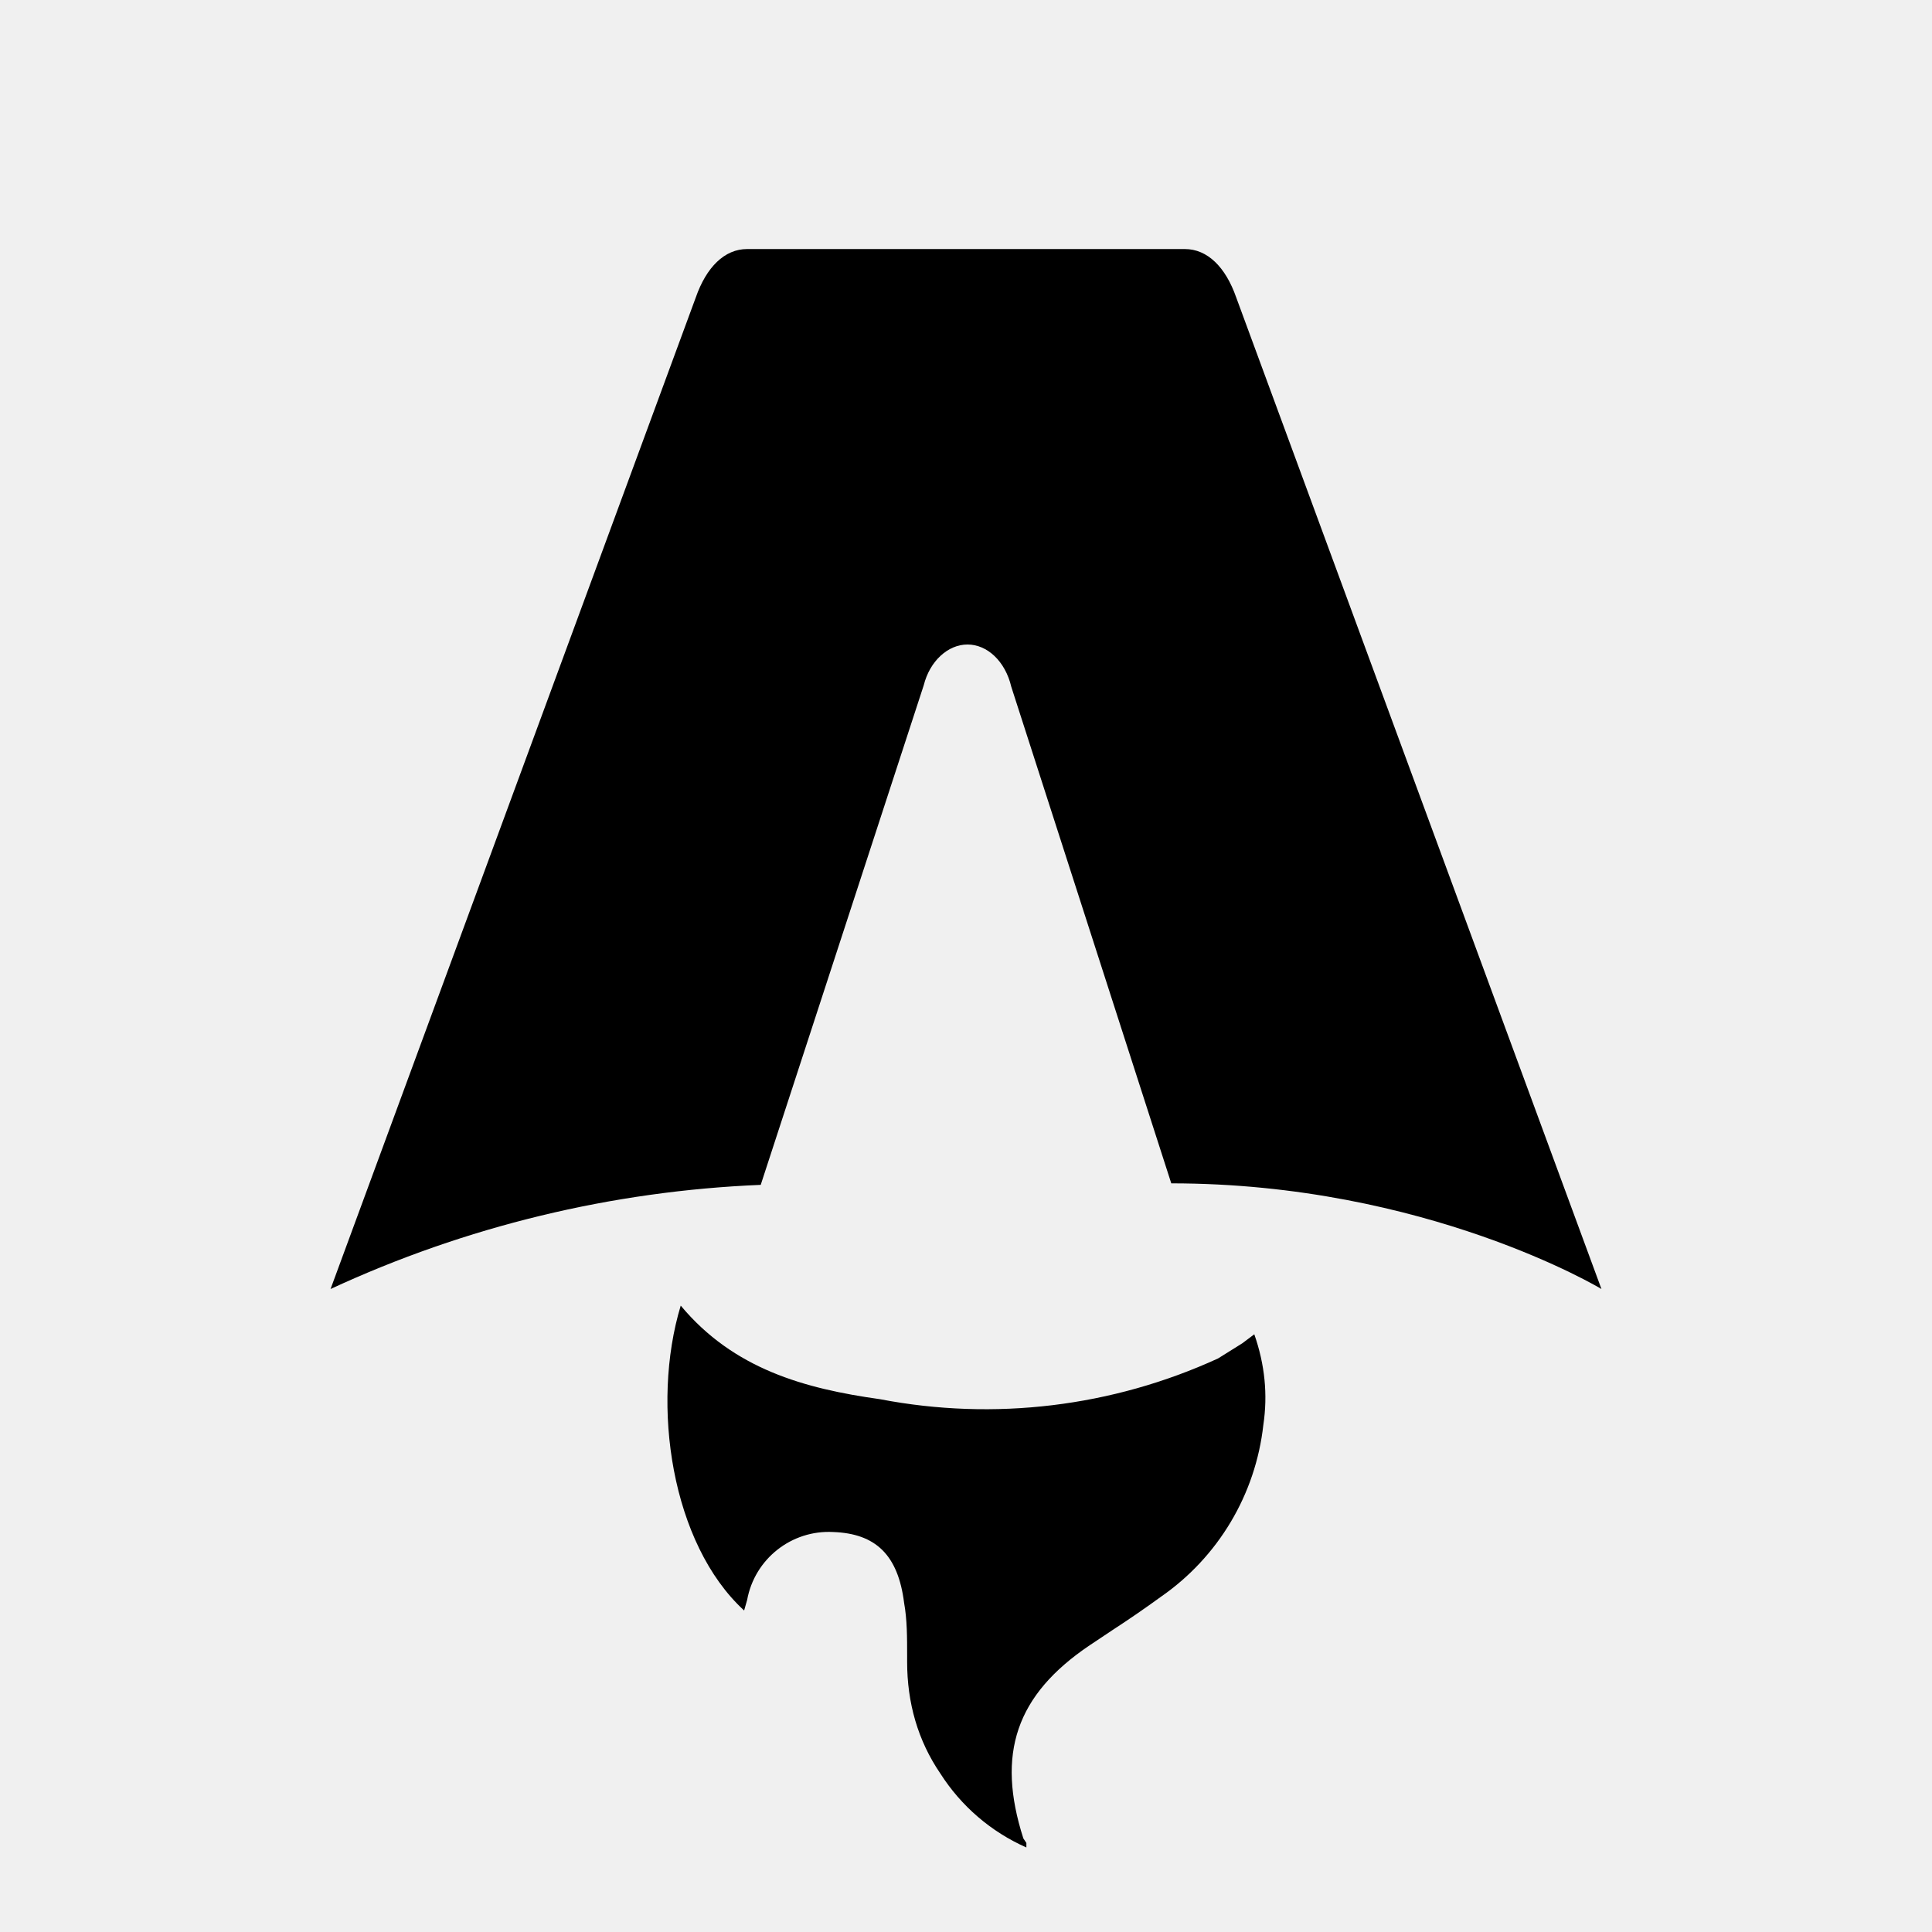
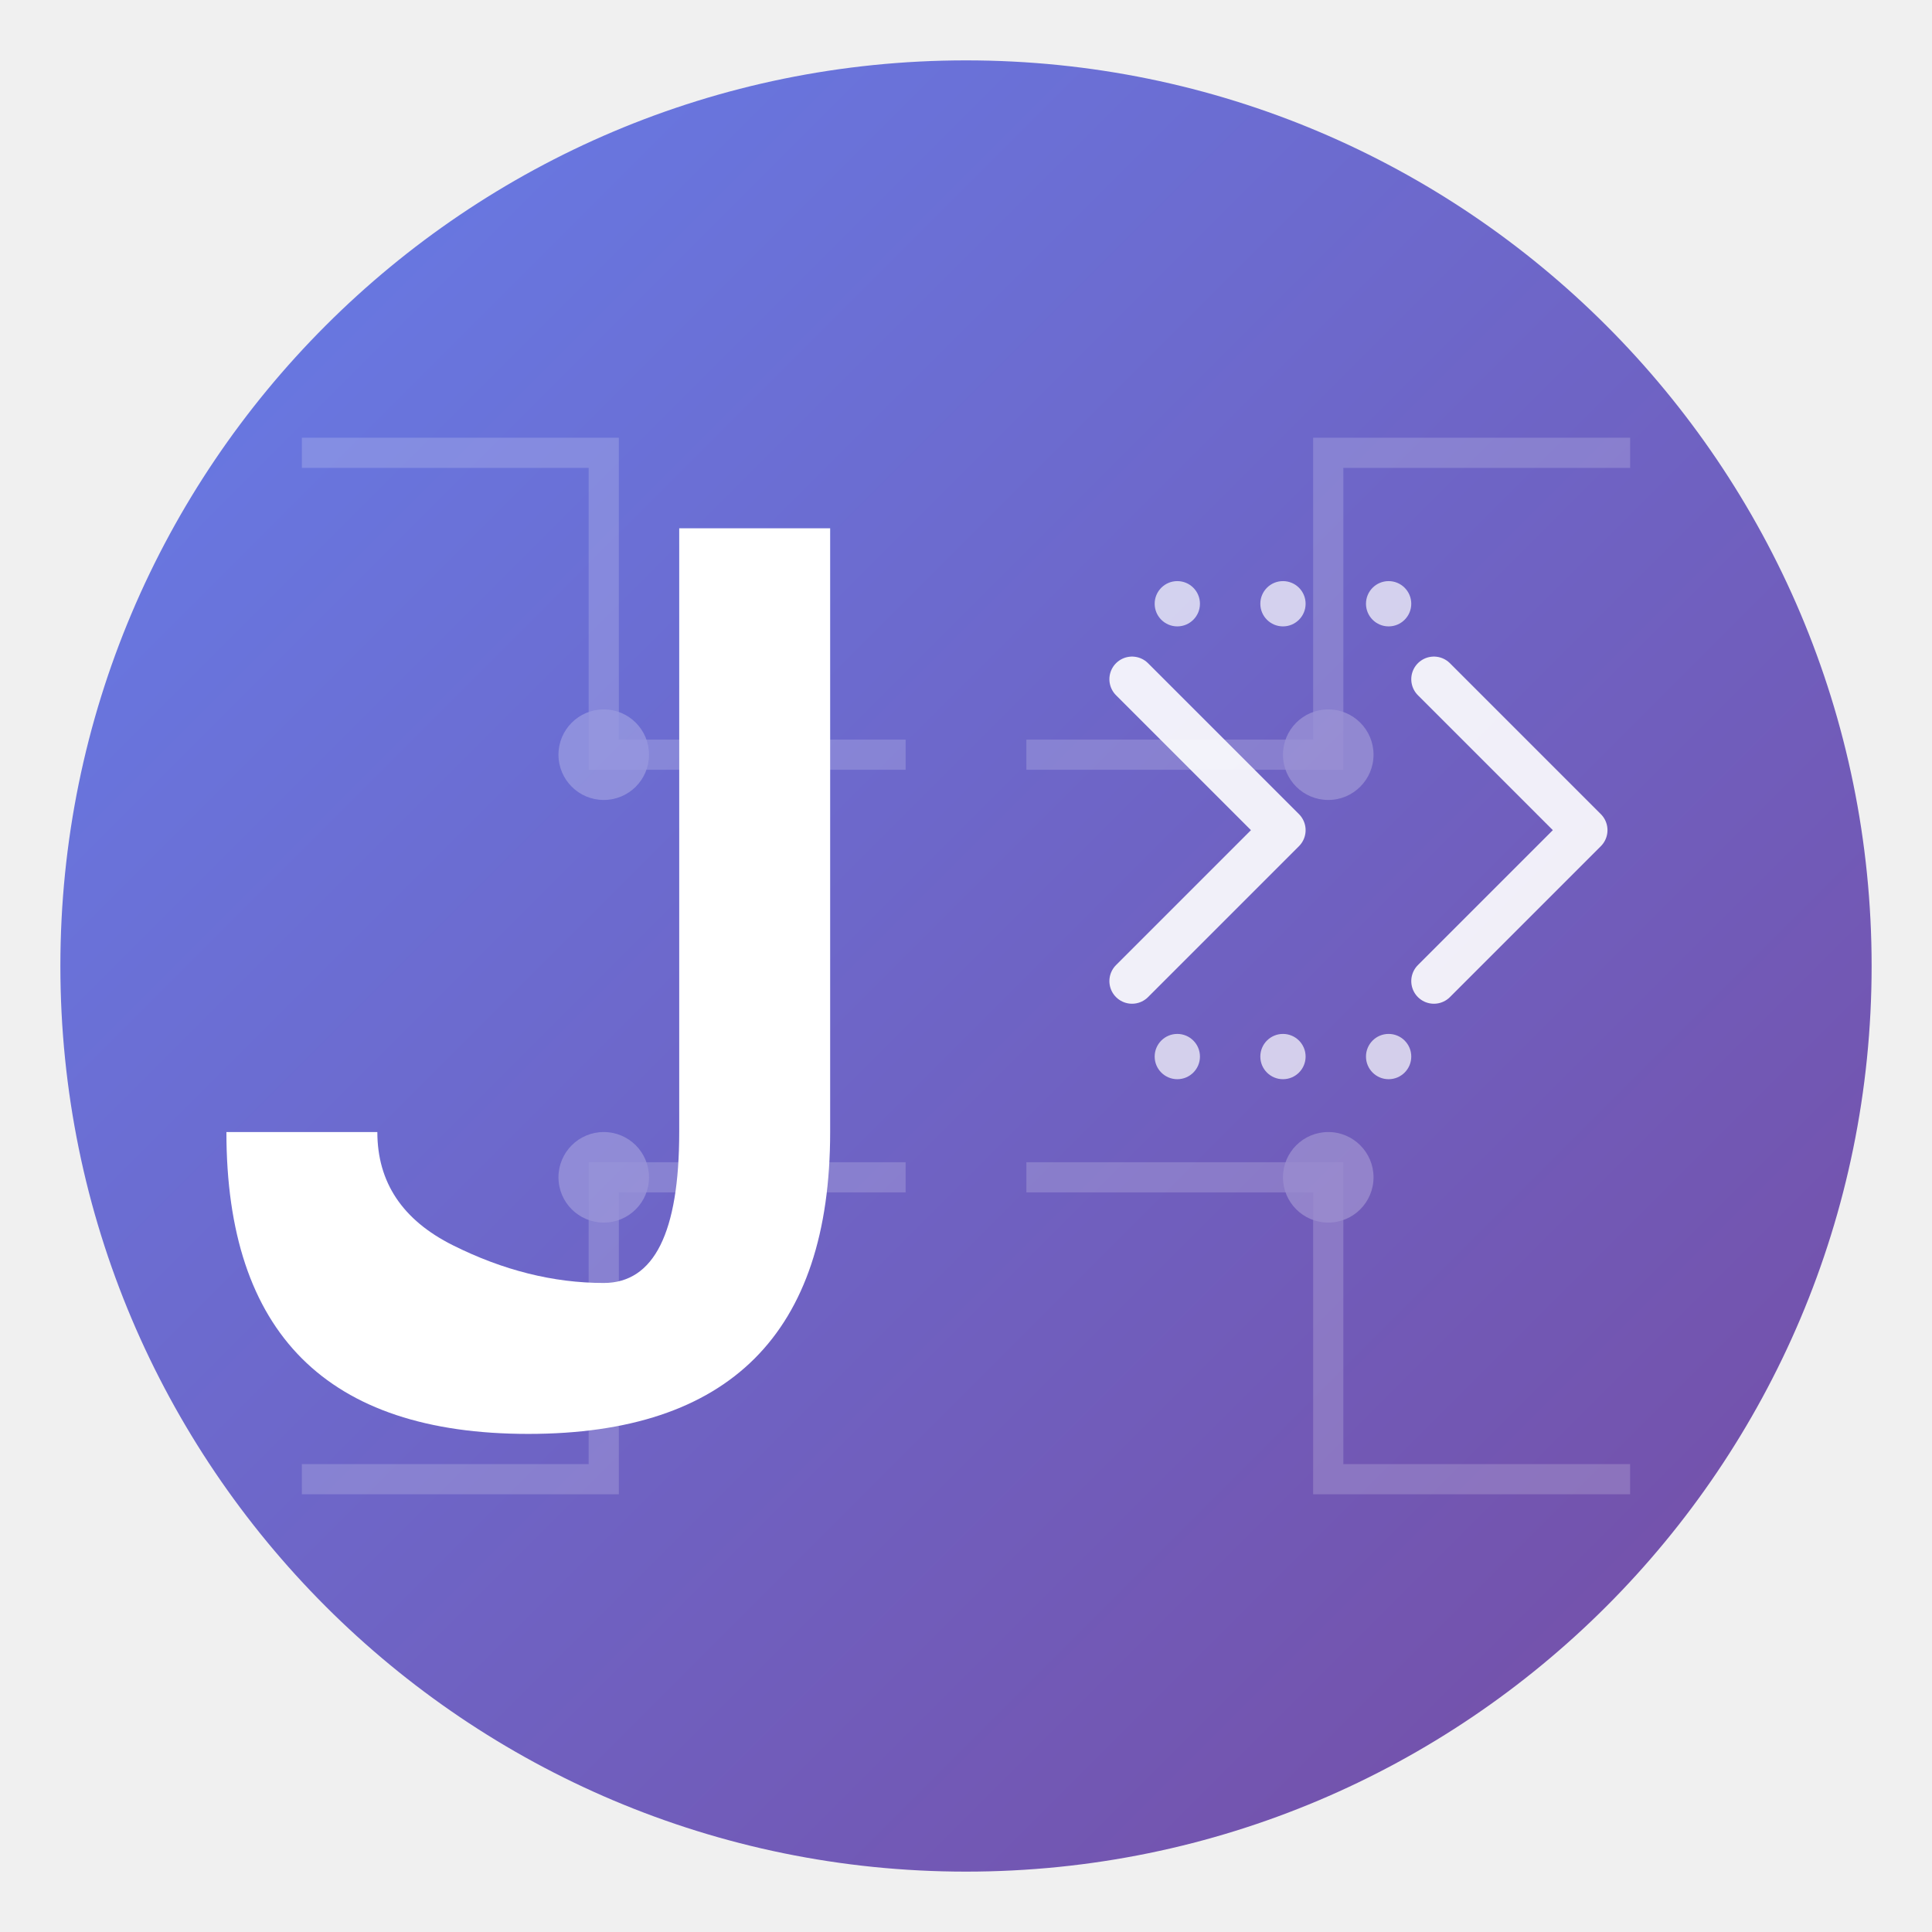
- <svg xmlns="http://www.w3.org/2000/svg" fill="none" viewBox="0 0 128 128">
-   <path d="M50.4 78.5a75.1 75.1 0 0 0-28.5 6.9l24.2-65.7c.7-2 1.9-3.2 3.4-3.2h29c1.5 0 2.7 1.2 3.4 3.2l24.2 65.7s-11.6-7-28.5-7L67 45.5c-.4-1.7-1.6-2.8-2.9-2.8-1.3 0-2.5 1.1-2.9 2.7L50.4 78.5Zm-1.1 28.2Zm-4.2-20.2c-2 6.6-.6 15.8 4.2 20.2a17.5 17.5 0 0 1 .2-.7 5.5 5.5 0 0 1 5.7-4.5c2.8.1 4.3 1.5 4.7 4.7.2 1.1.2 2.3.2 3.5v.4c0 2.7.7 5.2 2.2 7.4a13 13 0 0 0 5.7 4.9v-.3l-.2-.3c-1.8-5.6-.5-9.5 4.4-12.8l1.5-1a73 73 0 0 0 3.2-2.2 16 16 0 0 0 6.8-11.4c.3-2 .1-4-.6-6l-.8.6-1.6 1a37 37 0 0 1-22.4 2.7c-5-.7-9.7-2-13.2-6.2Z" />
+ <svg xmlns="http://www.w3.org/2000/svg" viewBox="0 0 128 128">
+   <defs>
+     <linearGradient id="lightGradient" x1="0%" y1="0%" x2="100%" y2="100%">
+       <stop offset="0%" stop-color="#667eea" />
+       <stop offset="100%" stop-color="#764ba2" />
+     </linearGradient>
+     <linearGradient id="darkGradient" x1="0%" y1="0%" x2="100%" y2="100%">
+       <stop offset="0%" stop-color="#818cf8" />
+       <stop offset="100%" stop-color="#4facfe" />
+     </linearGradient>
+   </defs>
+   <circle cx="64" cy="64" r="60" class="bg-circle" />
+   <g class="circuit-pattern" opacity="0.3">
+     <path d="M20 30 L40 30 L40 50 L60 50" stroke-width="2" fill="none" class="circuit-line" />
+     <path d="M68 50 L88 50 L88 30 L108 30" stroke-width="2" fill="none" class="circuit-line" />
+     <path d="M20 98 L40 98 L40 78 L60 78" stroke-width="2" fill="none" class="circuit-line" />
+     <path d="M68 78 L88 78 L88 98 L108 98" stroke-width="2" fill="none" class="circuit-line" />
+     <circle cx="40" cy="50" r="3" class="circuit-dot" />
+     <circle cx="88" cy="50" r="3" class="circuit-dot" />
+     <circle cx="40" cy="78" r="3" class="circuit-dot" />
+     <circle cx="88" cy="78" r="3" class="circuit-dot" />
+   </g>
+   <path d="M45 35 L55 35 L55 75 Q55 85 50 90 Q45 95 35 95 Q25 95 20 90 Q15 85 15 75 L25 75 Q25 80 30 82.5 Q35 85 40 85 Q45 85 45 75 Z" class="main-letter" />
+   <g class="code-accent">
+     <path d="M75 45 L85 55 L75 65" stroke-width="3" fill="none" class="bracket" />
+     <path d="M95 45 L105 55 L95 65" stroke-width="3" fill="none" class="bracket" />
+   </g>
+   <g class="tech-dots">
+     <circle cx="78" cy="40" r="1.5" class="dot" />
+     <circle cx="85" cy="40" r="1.5" class="dot" />
+     <circle cx="92" cy="40" r="1.5" class="dot" />
+     <circle cx="78" cy="70" r="1.5" class="dot" />
+     <circle cx="85" cy="70" r="1.5" class="dot" />
+     <circle cx="92" cy="70" r="1.5" class="dot" />
+   </g>
  <style>
-         path { fill: #000; }
-         @media (prefers-color-scheme: dark) {
-             path { fill: #FFF; }
-         }
-     </style>
+     /* Light theme styles */
+     .bg-circle {
+       fill: url(#lightGradient);
+     }
+     
+     .main-letter {
+       fill: #ffffff;
+     }
+     
+     .circuit-line {
+       stroke: rgba(255, 255, 255, 0.6);
+     }
+     
+     .circuit-dot {
+       fill: rgba(255, 255, 255, 0.8);
+     }
+     
+     .bracket {
+       stroke: rgba(255, 255, 255, 0.9);
+       stroke-linecap: round;
+       stroke-linejoin: round;
+     }
+     
+     .dot {
+       fill: rgba(255, 255, 255, 0.7);
+     }
+     
+     /* Dark theme styles */
+     @media (prefers-color-scheme: dark) {
+       .bg-circle {
+         fill: url(#darkGradient);
+       }
+       
+       .main-letter {
+         fill: #0f172a;
+       }
+       
+       .circuit-line {
+         stroke: rgba(15, 23, 42, 0.6);
+       }
+       
+       .circuit-dot {
+         fill: rgba(15, 23, 42, 0.8);
+       }
+       
+       .bracket {
+         stroke: rgba(15, 23, 42, 0.9);
+       }
+       
+       .dot {
+         fill: rgba(15, 23, 42, 0.7);
+       }
+     }
+   </style>
</svg>
